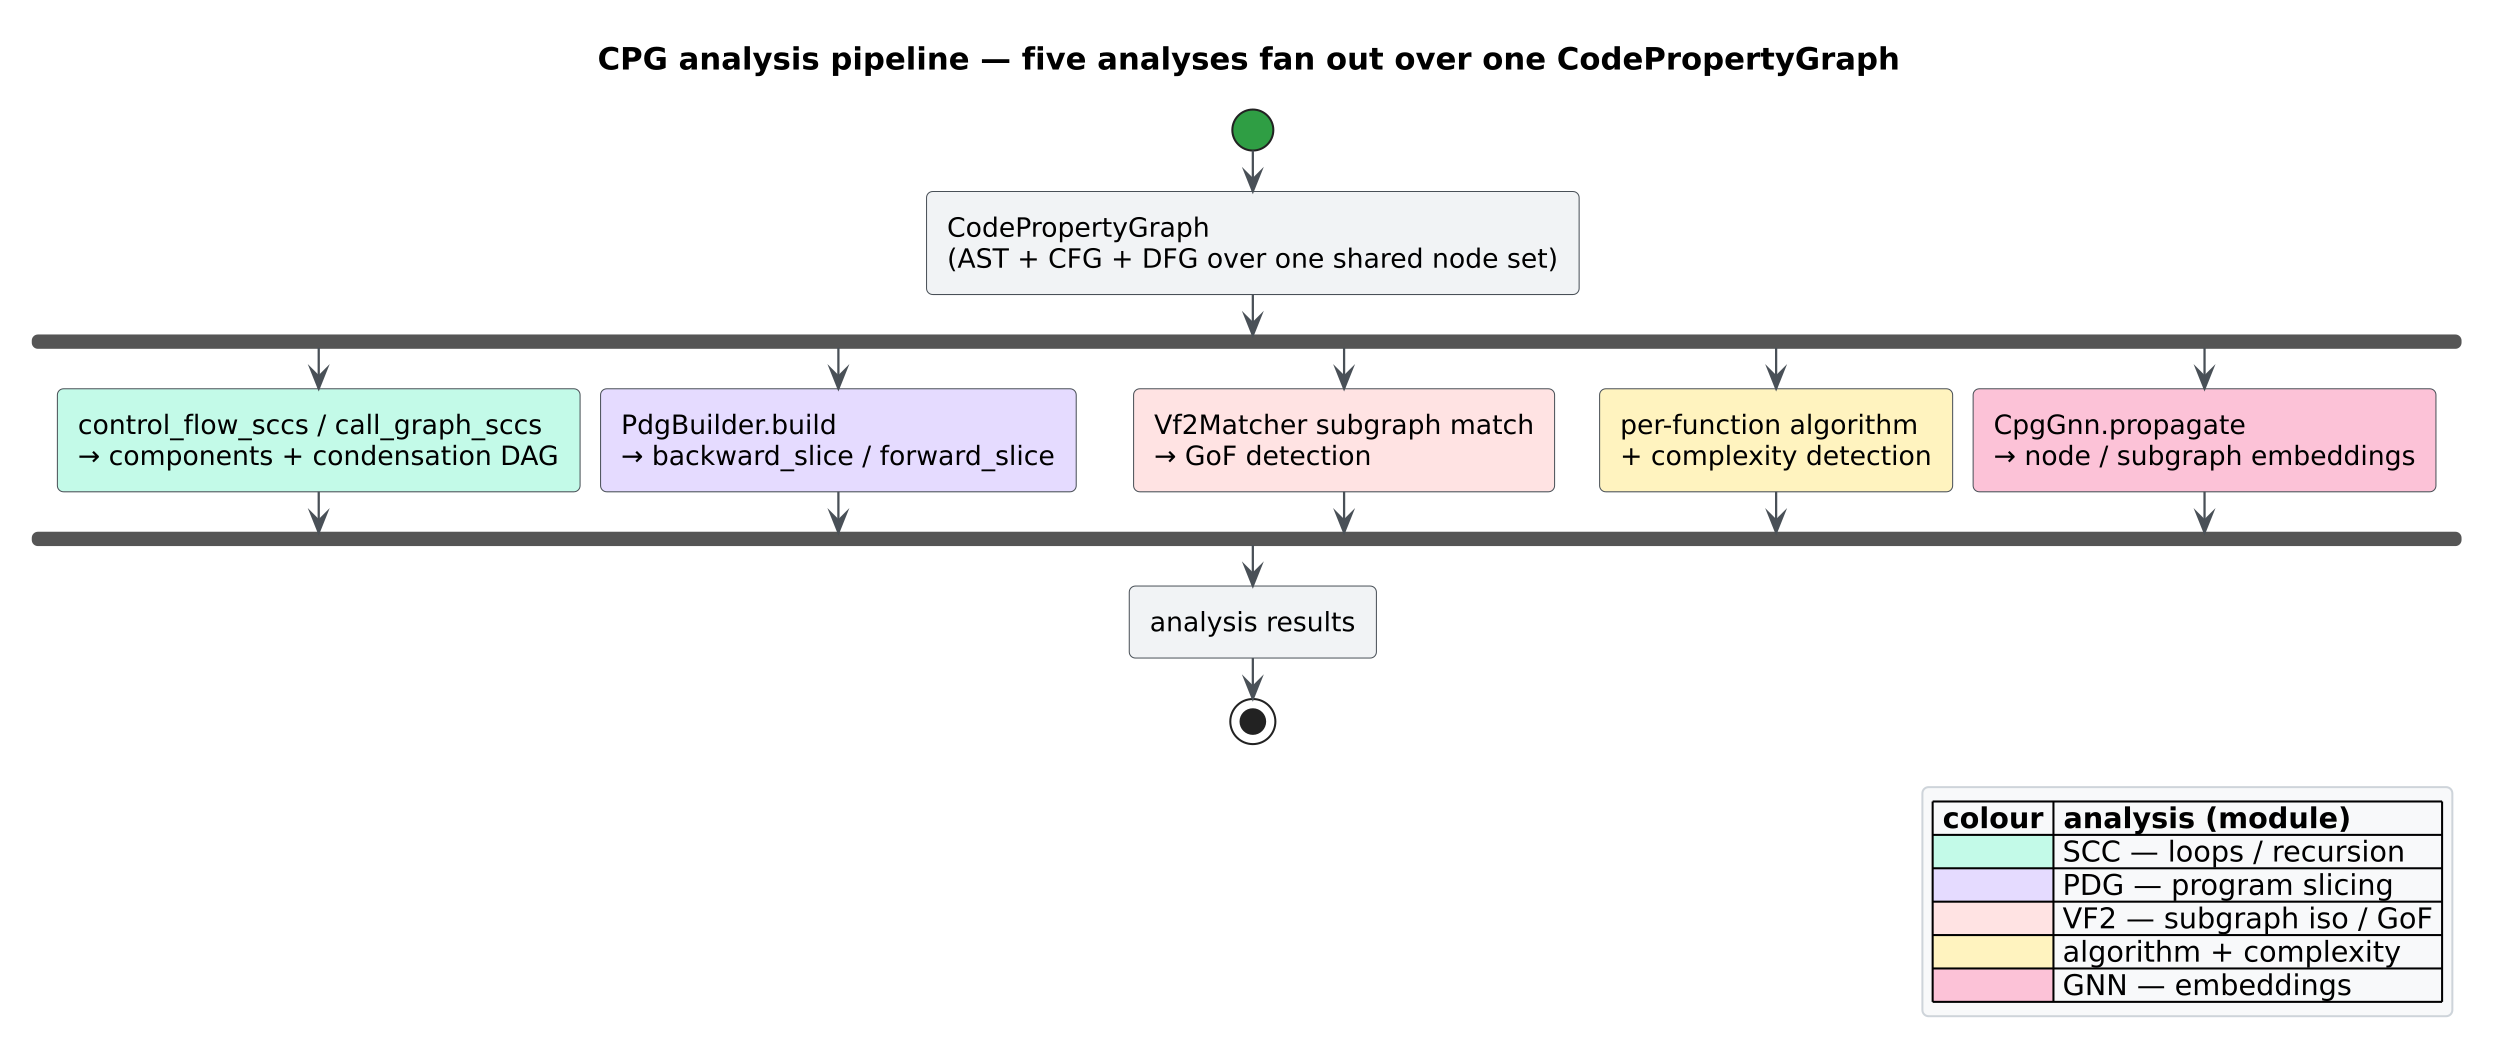
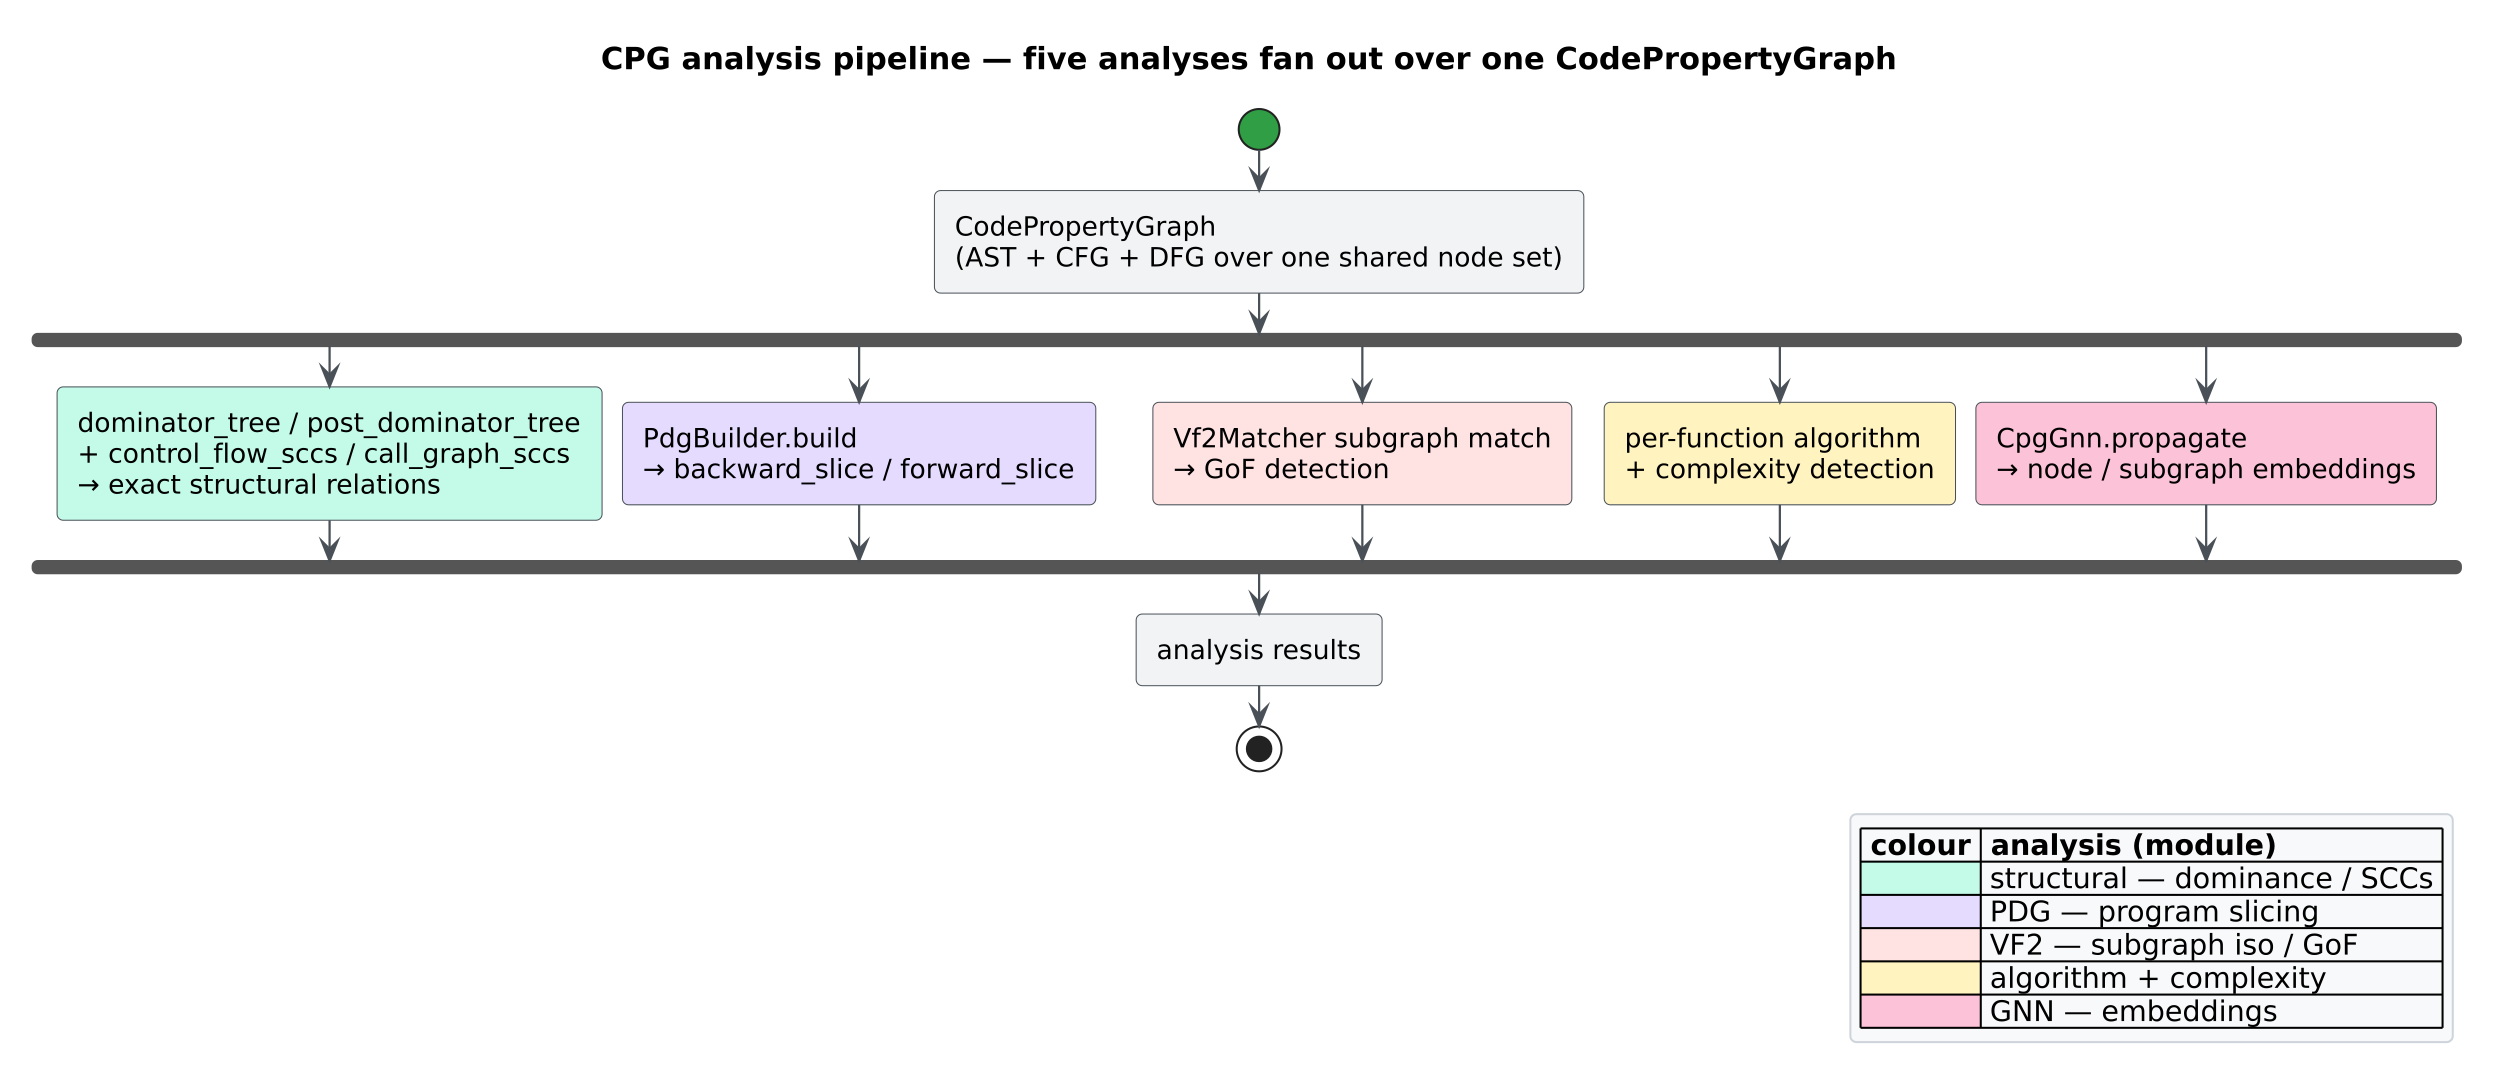
- <svg xmlns="http://www.w3.org/2000/svg" contentStyleType="text/css" data-diagram-type="ACTIVITY" height="519px" preserveAspectRatio="none" style="width:1220px;height:519px;background:#FFFFFF;" version="1.1" viewBox="0 0 1220 519" width="1220px" zoomAndPan="magnify">
+ <svg xmlns="http://www.w3.org/2000/svg" contentStyleType="text/css" data-diagram-type="ACTIVITY" height="535px" preserveAspectRatio="none" style="width:1226px;height:535px;background:#FFFFFF;" version="1.1" viewBox="0 0 1226 535" width="1226px" zoomAndPan="magnify">
  <defs />
  <g>
    <g class="title" data-source-line="2">
-       <text fill="#000000" font-family="'DejaVu Sans'" font-size="15" font-weight="700" lengthAdjust="spacing" textLength="635.508" x="291.617" y="33.923">CPG analysis pipeline — five analyses fan out over one CodePropertyGraph</text>
+       <text fill="#000000" font-family="'DejaVu Sans'" font-size="15" font-weight="700" lengthAdjust="spacing" textLength="635.508" x="294.663" y="33.923">CPG analysis pipeline — five analyses fan out over one CodePropertyGraph</text>
    </g>
-     <ellipse cx="611.384" cy="63.461" fill="#2F9E44" rx="10" ry="10" style="stroke:#222222;stroke-width:1;" />
-     <rect fill="#F1F3F5" height="50.266" rx="3" ry="3" style="stroke:#495057;stroke-width:0.5;" width="318.46" x="452.154" y="93.461" />
-     <text fill="#000000" font-family="'DejaVu Sans'" font-size="13" lengthAdjust="spacing" textLength="128.68" x="462.154" y="115.528">CodePropertyGraph</text>
-     <text fill="#000000" font-family="'DejaVu Sans'" font-size="13" lengthAdjust="spacing" textLength="298.46" x="462.154" y="130.661">(AST + CFG + DFG over one shared node set)</text>
-     <rect fill="#555555" height="6" rx="2.5" ry="2.5" style="stroke:#555555;stroke-width:1;" width="1184.742" x="16" y="163.727" />
-     <rect fill="#C3FAE8" height="50.266" rx="3" ry="3" style="stroke:#495057;stroke-width:0.5;" width="255.079" x="28" y="189.727" />
-     <text fill="#000000" font-family="'DejaVu Sans'" font-size="13" lengthAdjust="spacing" textLength="226.84" x="38" y="211.793">control_flow_sccs / call_graph_sccs</text>
-     <text fill="#000000" font-family="'DejaVu Sans'" font-size="13" lengthAdjust="spacing" textLength="235.079" x="38" y="226.926">→ components + condensation DAG</text>
-     <rect fill="#E5DBFF" height="50.266" rx="3" ry="3" style="stroke:#495057;stroke-width:0.5;" width="232.113" x="293.079" y="189.727" />
-     <text fill="#000000" font-family="'DejaVu Sans'" font-size="13" lengthAdjust="spacing" textLength="106.418" x="303.079" y="211.793">PdgBuilder.build</text>
-     <text fill="#000000" font-family="'DejaVu Sans'" font-size="13" lengthAdjust="spacing" textLength="212.113" x="303.079" y="226.926">→ backward_slice / forward_slice</text>
-     <rect fill="#FFE3E3" height="50.266" rx="3" ry="3" style="stroke:#495057;stroke-width:0.5;" width="205.447" x="553.192" y="189.727" />
-     <text fill="#000000" font-family="'DejaVu Sans'" font-size="13" lengthAdjust="spacing" textLength="185.447" x="563.192" y="211.793">Vf2Matcher subgraph match</text>
-     <text fill="#000000" font-family="'DejaVu Sans'" font-size="13" lengthAdjust="spacing" textLength="106.057" x="563.192" y="226.926">→ GoF detection</text>
-     <rect fill="#FFF3BF" height="50.266" rx="3" ry="3" style="stroke:#495057;stroke-width:0.5;" width="172.274" x="780.614" y="189.727" />
-     <text fill="#000000" font-family="'DejaVu Sans'" font-size="13" lengthAdjust="spacing" textLength="146.263" x="790.614" y="211.793">per-function algorithm</text>
-     <text fill="#000000" font-family="'DejaVu Sans'" font-size="13" lengthAdjust="spacing" textLength="152.274" x="790.614" y="226.926">+ complexity detection</text>
-     <rect fill="#FCC2D7" height="50.266" rx="3" ry="3" style="stroke:#495057;stroke-width:0.5;" width="225.855" x="962.888" y="189.727" />
-     <text fill="#000000" font-family="'DejaVu Sans'" font-size="13" lengthAdjust="spacing" textLength="123.348" x="972.888" y="211.793">CpgGnn.propagate</text>
-     <text fill="#000000" font-family="'DejaVu Sans'" font-size="13" lengthAdjust="spacing" textLength="205.855" x="972.888" y="226.926">→ node / subgraph embeddings</text>
-     <rect fill="#555555" height="6" rx="2.5" ry="2.5" style="stroke:#555555;stroke-width:1;" width="1184.742" x="16" y="259.992" />
-     <rect fill="#F1F3F5" height="35.133" rx="3" ry="3" style="stroke:#495057;stroke-width:0.5;" width="120.604" x="551.082" y="285.992" />
-     <text fill="#000000" font-family="'DejaVu Sans'" font-size="13" lengthAdjust="spacing" textLength="100.604" x="561.082" y="308.059">analysis results</text>
-     <ellipse cx="611.384" cy="352.125" fill="none" rx="11" ry="11" style="stroke:#222222;stroke-width:1;" />
-     <ellipse cx="611.384" cy="352.125" fill="#222222" rx="6" ry="6" style="stroke:#222222;stroke-width:1;" />
-     <line style="stroke:#495057;stroke-width:1.1;" x1="611.384" x2="611.384" y1="73.461" y2="93.461" />
-     <polygon fill="#495057" points="607.384,83.461,611.384,93.461,615.384,83.461,611.384,87.461" style="stroke:#495057;stroke-width:1;stroke-linejoin:miter;stroke-miterlimit:10;" />
-     <line style="stroke:#495057;stroke-width:1.1;" x1="155.54" x2="155.54" y1="169.727" y2="189.727" />
-     <polygon fill="#495057" points="151.54,179.727,155.54,189.727,159.54,179.727,155.54,183.727" style="stroke:#495057;stroke-width:1;stroke-linejoin:miter;stroke-miterlimit:10;" />
-     <line style="stroke:#495057;stroke-width:1.1;" x1="409.136" x2="409.136" y1="169.727" y2="189.727" />
-     <polygon fill="#495057" points="405.136,179.727,409.136,189.727,413.136,179.727,409.136,183.727" style="stroke:#495057;stroke-width:1;stroke-linejoin:miter;stroke-miterlimit:10;" />
-     <line style="stroke:#495057;stroke-width:1.1;" x1="655.916" x2="655.916" y1="169.727" y2="189.727" />
-     <polygon fill="#495057" points="651.916,179.727,655.916,189.727,659.916,179.727,655.916,183.727" style="stroke:#495057;stroke-width:1;stroke-linejoin:miter;stroke-miterlimit:10;" />
-     <line style="stroke:#495057;stroke-width:1.1;" x1="866.751" x2="866.751" y1="169.727" y2="189.727" />
-     <polygon fill="#495057" points="862.751,179.727,866.751,189.727,870.751,179.727,866.751,183.727" style="stroke:#495057;stroke-width:1;stroke-linejoin:miter;stroke-miterlimit:10;" />
-     <line style="stroke:#495057;stroke-width:1.1;" x1="1075.815" x2="1075.815" y1="169.727" y2="189.727" />
-     <polygon fill="#495057" points="1071.815,179.727,1075.815,189.727,1079.815,179.727,1075.815,183.727" style="stroke:#495057;stroke-width:1;stroke-linejoin:miter;stroke-miterlimit:10;" />
-     <line style="stroke:#495057;stroke-width:1.1;" x1="155.54" x2="155.54" y1="239.992" y2="259.992" />
-     <polygon fill="#495057" points="151.54,249.992,155.54,259.992,159.54,249.992,155.54,253.992" style="stroke:#495057;stroke-width:1;stroke-linejoin:miter;stroke-miterlimit:10;" />
-     <line style="stroke:#495057;stroke-width:1.1;" x1="409.136" x2="409.136" y1="239.992" y2="259.992" />
-     <polygon fill="#495057" points="405.136,249.992,409.136,259.992,413.136,249.992,409.136,253.992" style="stroke:#495057;stroke-width:1;stroke-linejoin:miter;stroke-miterlimit:10;" />
-     <line style="stroke:#495057;stroke-width:1.1;" x1="655.916" x2="655.916" y1="239.992" y2="259.992" />
-     <polygon fill="#495057" points="651.916,249.992,655.916,259.992,659.916,249.992,655.916,253.992" style="stroke:#495057;stroke-width:1;stroke-linejoin:miter;stroke-miterlimit:10;" />
-     <line style="stroke:#495057;stroke-width:1.1;" x1="866.751" x2="866.751" y1="239.992" y2="259.992" />
-     <polygon fill="#495057" points="862.751,249.992,866.751,259.992,870.751,249.992,866.751,253.992" style="stroke:#495057;stroke-width:1;stroke-linejoin:miter;stroke-miterlimit:10;" />
-     <line style="stroke:#495057;stroke-width:1.1;" x1="1075.815" x2="1075.815" y1="239.992" y2="259.992" />
-     <polygon fill="#495057" points="1071.815,249.992,1075.815,259.992,1079.815,249.992,1075.815,253.992" style="stroke:#495057;stroke-width:1;stroke-linejoin:miter;stroke-miterlimit:10;" />
-     <line style="stroke:#495057;stroke-width:1.1;" x1="611.384" x2="611.384" y1="143.727" y2="163.727" />
-     <polygon fill="#495057" points="607.384,153.727,611.384,163.727,615.384,153.727,611.384,157.727" style="stroke:#495057;stroke-width:1;stroke-linejoin:miter;stroke-miterlimit:10;" />
-     <line style="stroke:#495057;stroke-width:1.1;" x1="611.384" x2="611.384" y1="265.992" y2="285.992" />
-     <polygon fill="#495057" points="607.384,275.992,611.384,285.992,615.384,275.992,611.384,279.992" style="stroke:#495057;stroke-width:1;stroke-linejoin:miter;stroke-miterlimit:10;" />
-     <line style="stroke:#495057;stroke-width:1.1;" x1="611.384" x2="611.384" y1="321.125" y2="341.125" />
-     <polygon fill="#495057" points="607.384,331.125,611.384,341.125,615.384,331.125,611.384,335.125" style="stroke:#495057;stroke-width:1;stroke-linejoin:miter;stroke-miterlimit:10;" />
-     <g class="legend" data-source-line="24">
-       <rect fill="#F8F9FA" height="111.781" rx="3" ry="3" style="stroke:#CED4DA;stroke-width:1;" width="258.609" x="938.133" y="384.125" />
-       <text fill="#000000" font-family="'DejaVu Sans'" font-size="14" font-weight="700" lengthAdjust="spacing" textLength="49.205" x="948.007" y="404.12">colour</text>
-       <text fill="#000000" font-family="'DejaVu Sans'" font-size="14" font-weight="700" lengthAdjust="spacing" textLength="140.41" x="1006.96" y="404.12">analysis (module)</text>
-       <rect fill="#C3FAE8" height="16.297" style="stroke:none;stroke-width:1;" width="58.953" x="943.133" y="407.422" />
-       <text fill="#000000" font-family="'DejaVu Sans'" font-size="14" lengthAdjust="spacing" textLength="4.45" x="943.133" y="420.417"> </text>
-       <text fill="#000000" font-family="'DejaVu Sans'" font-size="14" lengthAdjust="spacing" textLength="167.474" x="1006.536" y="420.417">SCC — loops / recursion</text>
-       <rect fill="#E5DBFF" height="16.297" style="stroke:none;stroke-width:1;" width="58.953" x="943.133" y="423.719" />
-       <text fill="#000000" font-family="'DejaVu Sans'" font-size="14" lengthAdjust="spacing" textLength="4.45" x="943.133" y="436.714"> </text>
-       <text fill="#000000" font-family="'DejaVu Sans'" font-size="14" lengthAdjust="spacing" textLength="161.909" x="1006.536" y="436.714">PDG — program slicing</text>
-       <rect fill="#FFE3E3" height="16.297" style="stroke:none;stroke-width:1;" width="58.953" x="943.133" y="440.016" />
-       <text fill="#000000" font-family="'DejaVu Sans'" font-size="14" lengthAdjust="spacing" textLength="4.45" x="943.133" y="453.011"> </text>
-       <text fill="#000000" font-family="'DejaVu Sans'" font-size="14" lengthAdjust="spacing" textLength="180.756" x="1006.536" y="453.011">VF2 — subgraph iso / GoF</text>
-       <rect fill="#FFF3BF" height="16.297" style="stroke:none;stroke-width:1;" width="58.953" x="943.133" y="456.312" />
-       <text fill="#000000" font-family="'DejaVu Sans'" font-size="14" lengthAdjust="spacing" textLength="4.45" x="943.133" y="469.308"> </text>
-       <text fill="#000000" font-family="'DejaVu Sans'" font-size="14" lengthAdjust="spacing" textLength="165.436" x="1006.536" y="469.308">algorithm + complexity</text>
-       <rect fill="#FCC2D7" height="16.297" style="stroke:none;stroke-width:1;" width="58.953" x="943.133" y="472.609" />
-       <text fill="#000000" font-family="'DejaVu Sans'" font-size="14" lengthAdjust="spacing" textLength="4.45" x="943.133" y="485.604"> </text>
-       <text fill="#000000" font-family="'DejaVu Sans'" font-size="14" lengthAdjust="spacing" textLength="141.162" x="1006.536" y="485.604">GNN — embeddings</text>
-       <line style="stroke:#000000;stroke-width:1;" x1="943.133" x2="1191.742" y1="391.125" y2="391.125" />
-       <line style="stroke:#000000;stroke-width:1;" x1="943.133" x2="1191.742" y1="407.422" y2="407.422" />
-       <line style="stroke:#000000;stroke-width:1;" x1="943.133" x2="1191.742" y1="423.719" y2="423.719" />
-       <line style="stroke:#000000;stroke-width:1;" x1="943.133" x2="1191.742" y1="440.016" y2="440.016" />
-       <line style="stroke:#000000;stroke-width:1;" x1="943.133" x2="1191.742" y1="456.312" y2="456.312" />
-       <line style="stroke:#000000;stroke-width:1;" x1="943.133" x2="1191.742" y1="472.609" y2="472.609" />
-       <line style="stroke:#000000;stroke-width:1;" x1="943.133" x2="1191.742" y1="488.906" y2="488.906" />
-       <line style="stroke:#000000;stroke-width:1;" x1="943.133" x2="943.133" y1="391.125" y2="488.906" />
-       <line style="stroke:#000000;stroke-width:1;" x1="1002.086" x2="1002.086" y1="391.125" y2="488.906" />
-       <line style="stroke:#000000;stroke-width:1;" x1="1191.742" x2="1191.742" y1="391.125" y2="488.906" />
+     <ellipse cx="617.474" cy="63.461" fill="#2F9E44" rx="10" ry="10" style="stroke:#222222;stroke-width:1;" />
+     <rect fill="#F1F3F5" height="50.266" rx="3" ry="3" style="stroke:#495057;stroke-width:0.5;" width="318.46" x="458.244" y="93.461" />
+     <text fill="#000000" font-family="'DejaVu Sans'" font-size="13" lengthAdjust="spacing" textLength="128.68" x="468.244" y="115.528">CodePropertyGraph</text>
+     <text fill="#000000" font-family="'DejaVu Sans'" font-size="13" lengthAdjust="spacing" textLength="298.46" x="468.244" y="130.661">(AST + CFG + DFG over one shared node set)</text>
+     <rect fill="#555555" height="6" rx="2.5" ry="2.5" style="stroke:#555555;stroke-width:1;" width="1190.833" x="16" y="163.727" />
+     <rect fill="#C3FAE8" height="65.398" rx="3" ry="3" style="stroke:#495057;stroke-width:0.5;" width="267.26" x="28" y="189.727" />
+     <text fill="#000000" font-family="'DejaVu Sans'" font-size="13" lengthAdjust="spacing" textLength="247.26" x="38" y="211.793">dominator_tree / post_dominator_tree</text>
+     <text fill="#000000" font-family="'DejaVu Sans'" font-size="13" lengthAdjust="spacing" textLength="241.865" x="38" y="226.926">+ control_flow_sccs / call_graph_sccs</text>
+     <text fill="#000000" font-family="'DejaVu Sans'" font-size="13" lengthAdjust="spacing" textLength="178.648" x="38" y="242.059">→ exact structural relations</text>
+     <rect fill="#E5DBFF" height="50.266" rx="3" ry="3" style="stroke:#495057;stroke-width:0.5;" width="232.113" x="305.26" y="197.293" />
+     <text fill="#000000" font-family="'DejaVu Sans'" font-size="13" lengthAdjust="spacing" textLength="106.418" x="315.26" y="219.36">PdgBuilder.build</text>
+     <text fill="#000000" font-family="'DejaVu Sans'" font-size="13" lengthAdjust="spacing" textLength="212.113" x="315.26" y="234.493">→ backward_slice / forward_slice</text>
+     <rect fill="#FFE3E3" height="50.266" rx="3" ry="3" style="stroke:#495057;stroke-width:0.5;" width="205.447" x="565.374" y="197.293" />
+     <text fill="#000000" font-family="'DejaVu Sans'" font-size="13" lengthAdjust="spacing" textLength="185.447" x="575.374" y="219.36">Vf2Matcher subgraph match</text>
+     <text fill="#000000" font-family="'DejaVu Sans'" font-size="13" lengthAdjust="spacing" textLength="106.057" x="575.374" y="234.493">→ GoF detection</text>
+     <rect fill="#FFF3BF" height="50.266" rx="3" ry="3" style="stroke:#495057;stroke-width:0.5;" width="172.274" x="786.705" y="197.293" />
+     <text fill="#000000" font-family="'DejaVu Sans'" font-size="13" lengthAdjust="spacing" textLength="146.263" x="796.705" y="219.36">per-function algorithm</text>
+     <text fill="#000000" font-family="'DejaVu Sans'" font-size="13" lengthAdjust="spacing" textLength="152.274" x="796.705" y="234.493">+ complexity detection</text>
+     <rect fill="#FCC2D7" height="50.266" rx="3" ry="3" style="stroke:#495057;stroke-width:0.5;" width="225.855" x="968.979" y="197.293" />
+     <text fill="#000000" font-family="'DejaVu Sans'" font-size="13" lengthAdjust="spacing" textLength="123.348" x="978.979" y="219.36">CpgGnn.propagate</text>
+     <text fill="#000000" font-family="'DejaVu Sans'" font-size="13" lengthAdjust="spacing" textLength="205.855" x="978.979" y="234.493">→ node / subgraph embeddings</text>
+     <rect fill="#555555" height="6" rx="2.5" ry="2.5" style="stroke:#555555;stroke-width:1;" width="1190.833" x="16" y="275.125" />
+     <rect fill="#F1F3F5" height="35.133" rx="3" ry="3" style="stroke:#495057;stroke-width:0.5;" width="120.604" x="557.172" y="301.125" />
+     <text fill="#000000" font-family="'DejaVu Sans'" font-size="13" lengthAdjust="spacing" textLength="100.604" x="567.172" y="323.192">analysis results</text>
+     <ellipse cx="617.474" cy="367.258" fill="none" rx="11" ry="11" style="stroke:#222222;stroke-width:1;" />
+     <ellipse cx="617.474" cy="367.258" fill="#222222" rx="6" ry="6" style="stroke:#222222;stroke-width:1;" />
+     <line style="stroke:#495057;stroke-width:1.1;" x1="617.474" x2="617.474" y1="73.461" y2="93.461" />
+     <polygon fill="#495057" points="613.474,83.461,617.474,93.461,621.474,83.461,617.474,87.461" style="stroke:#495057;stroke-width:1;stroke-linejoin:miter;stroke-miterlimit:10;" />
+     <line style="stroke:#495057;stroke-width:1.1;" x1="161.63" x2="161.63" y1="169.727" y2="189.727" />
+     <polygon fill="#495057" points="157.63,179.727,161.63,189.727,165.63,179.727,161.63,183.727" style="stroke:#495057;stroke-width:1;stroke-linejoin:miter;stroke-miterlimit:10;" />
+     <line style="stroke:#495057;stroke-width:1.1;" x1="421.317" x2="421.317" y1="169.727" y2="197.293" />
+     <polygon fill="#495057" points="417.317,187.293,421.317,197.293,425.317,187.293,421.317,191.293" style="stroke:#495057;stroke-width:1;stroke-linejoin:miter;stroke-miterlimit:10;" />
+     <line style="stroke:#495057;stroke-width:1.1;" x1="668.097" x2="668.097" y1="169.727" y2="197.293" />
+     <polygon fill="#495057" points="664.097,187.293,668.097,197.293,672.097,187.293,668.097,191.293" style="stroke:#495057;stroke-width:1;stroke-linejoin:miter;stroke-miterlimit:10;" />
+     <line style="stroke:#495057;stroke-width:1.1;" x1="872.842" x2="872.842" y1="169.727" y2="197.293" />
+     <polygon fill="#495057" points="868.842,187.293,872.842,197.293,876.842,187.293,872.842,191.293" style="stroke:#495057;stroke-width:1;stroke-linejoin:miter;stroke-miterlimit:10;" />
+     <line style="stroke:#495057;stroke-width:1.1;" x1="1081.906" x2="1081.906" y1="169.727" y2="197.293" />
+     <polygon fill="#495057" points="1077.906,187.293,1081.906,197.293,1085.906,187.293,1081.906,191.293" style="stroke:#495057;stroke-width:1;stroke-linejoin:miter;stroke-miterlimit:10;" />
+     <line style="stroke:#495057;stroke-width:1.1;" x1="161.63" x2="161.63" y1="255.125" y2="275.125" />
+     <polygon fill="#495057" points="157.63,265.125,161.63,275.125,165.63,265.125,161.63,269.125" style="stroke:#495057;stroke-width:1;stroke-linejoin:miter;stroke-miterlimit:10;" />
+     <line style="stroke:#495057;stroke-width:1.1;" x1="421.317" x2="421.317" y1="247.559" y2="275.125" />
+     <polygon fill="#495057" points="417.317,265.125,421.317,275.125,425.317,265.125,421.317,269.125" style="stroke:#495057;stroke-width:1;stroke-linejoin:miter;stroke-miterlimit:10;" />
+     <line style="stroke:#495057;stroke-width:1.1;" x1="668.097" x2="668.097" y1="247.559" y2="275.125" />
+     <polygon fill="#495057" points="664.097,265.125,668.097,275.125,672.097,265.125,668.097,269.125" style="stroke:#495057;stroke-width:1;stroke-linejoin:miter;stroke-miterlimit:10;" />
+     <line style="stroke:#495057;stroke-width:1.1;" x1="872.842" x2="872.842" y1="247.559" y2="275.125" />
+     <polygon fill="#495057" points="868.842,265.125,872.842,275.125,876.842,265.125,872.842,269.125" style="stroke:#495057;stroke-width:1;stroke-linejoin:miter;stroke-miterlimit:10;" />
+     <line style="stroke:#495057;stroke-width:1.1;" x1="1081.906" x2="1081.906" y1="247.559" y2="275.125" />
+     <polygon fill="#495057" points="1077.906,265.125,1081.906,275.125,1085.906,265.125,1081.906,269.125" style="stroke:#495057;stroke-width:1;stroke-linejoin:miter;stroke-miterlimit:10;" />
+     <line style="stroke:#495057;stroke-width:1.1;" x1="617.474" x2="617.474" y1="143.727" y2="163.727" />
+     <polygon fill="#495057" points="613.474,153.727,617.474,163.727,621.474,153.727,617.474,157.727" style="stroke:#495057;stroke-width:1;stroke-linejoin:miter;stroke-miterlimit:10;" />
+     <line style="stroke:#495057;stroke-width:1.1;" x1="617.474" x2="617.474" y1="281.125" y2="301.125" />
+     <polygon fill="#495057" points="613.474,291.125,617.474,301.125,621.474,291.125,617.474,295.125" style="stroke:#495057;stroke-width:1;stroke-linejoin:miter;stroke-miterlimit:10;" />
+     <line style="stroke:#495057;stroke-width:1.1;" x1="617.474" x2="617.474" y1="336.258" y2="356.258" />
+     <polygon fill="#495057" points="613.474,346.258,617.474,356.258,621.474,346.258,617.474,350.258" style="stroke:#495057;stroke-width:1;stroke-linejoin:miter;stroke-miterlimit:10;" />
+     <g class="legend" data-source-line="25">
+       <rect fill="#F8F9FA" height="111.781" rx="3" ry="3" style="stroke:#CED4DA;stroke-width:1;" width="295.414" x="907.419" y="399.258" />
+       <text fill="#000000" font-family="'DejaVu Sans'" font-size="14" font-weight="700" lengthAdjust="spacing" textLength="49.205" x="917.293" y="419.253">colour</text>
+       <text fill="#000000" font-family="'DejaVu Sans'" font-size="14" font-weight="700" lengthAdjust="spacing" textLength="140.41" x="976.246" y="419.253">analysis (module)</text>
+       <rect fill="#C3FAE8" height="16.297" style="stroke:none;stroke-width:1;" width="58.953" x="912.419" y="422.555" />
+       <text fill="#000000" font-family="'DejaVu Sans'" font-size="14" lengthAdjust="spacing" textLength="4.45" x="912.419" y="435.55"> </text>
+       <text fill="#000000" font-family="'DejaVu Sans'" font-size="14" lengthAdjust="spacing" textLength="217.56" x="975.822" y="435.55">structural — dominance / SCCs</text>
+       <rect fill="#E5DBFF" height="16.297" style="stroke:none;stroke-width:1;" width="58.953" x="912.419" y="438.852" />
+       <text fill="#000000" font-family="'DejaVu Sans'" font-size="14" lengthAdjust="spacing" textLength="4.45" x="912.419" y="451.847"> </text>
+       <text fill="#000000" font-family="'DejaVu Sans'" font-size="14" lengthAdjust="spacing" textLength="161.909" x="975.822" y="451.847">PDG — program slicing</text>
+       <rect fill="#FFE3E3" height="16.297" style="stroke:none;stroke-width:1;" width="58.953" x="912.419" y="455.148" />
+       <text fill="#000000" font-family="'DejaVu Sans'" font-size="14" lengthAdjust="spacing" textLength="4.45" x="912.419" y="468.144"> </text>
+       <text fill="#000000" font-family="'DejaVu Sans'" font-size="14" lengthAdjust="spacing" textLength="180.756" x="975.822" y="468.144">VF2 — subgraph iso / GoF</text>
+       <rect fill="#FFF3BF" height="16.297" style="stroke:none;stroke-width:1;" width="58.953" x="912.419" y="471.445" />
+       <text fill="#000000" font-family="'DejaVu Sans'" font-size="14" lengthAdjust="spacing" textLength="4.45" x="912.419" y="484.44"> </text>
+       <text fill="#000000" font-family="'DejaVu Sans'" font-size="14" lengthAdjust="spacing" textLength="165.436" x="975.822" y="484.44">algorithm + complexity</text>
+       <rect fill="#FCC2D7" height="16.297" style="stroke:none;stroke-width:1;" width="58.953" x="912.419" y="487.742" />
+       <text fill="#000000" font-family="'DejaVu Sans'" font-size="14" lengthAdjust="spacing" textLength="4.45" x="912.419" y="500.737"> </text>
+       <text fill="#000000" font-family="'DejaVu Sans'" font-size="14" lengthAdjust="spacing" textLength="141.162" x="975.822" y="500.737">GNN — embeddings</text>
+       <line style="stroke:#000000;stroke-width:1;" x1="912.419" x2="1197.833" y1="406.258" y2="406.258" />
+       <line style="stroke:#000000;stroke-width:1;" x1="912.419" x2="1197.833" y1="422.555" y2="422.555" />
+       <line style="stroke:#000000;stroke-width:1;" x1="912.419" x2="1197.833" y1="438.852" y2="438.852" />
+       <line style="stroke:#000000;stroke-width:1;" x1="912.419" x2="1197.833" y1="455.148" y2="455.148" />
+       <line style="stroke:#000000;stroke-width:1;" x1="912.419" x2="1197.833" y1="471.445" y2="471.445" />
+       <line style="stroke:#000000;stroke-width:1;" x1="912.419" x2="1197.833" y1="487.742" y2="487.742" />
+       <line style="stroke:#000000;stroke-width:1;" x1="912.419" x2="1197.833" y1="504.039" y2="504.039" />
+       <line style="stroke:#000000;stroke-width:1;" x1="912.419" x2="912.419" y1="406.258" y2="504.039" />
+       <line style="stroke:#000000;stroke-width:1;" x1="971.372" x2="971.372" y1="406.258" y2="504.039" />
+       <line style="stroke:#000000;stroke-width:1;" x1="1197.833" x2="1197.833" y1="406.258" y2="504.039" />
    </g>
  </g>
</svg>
